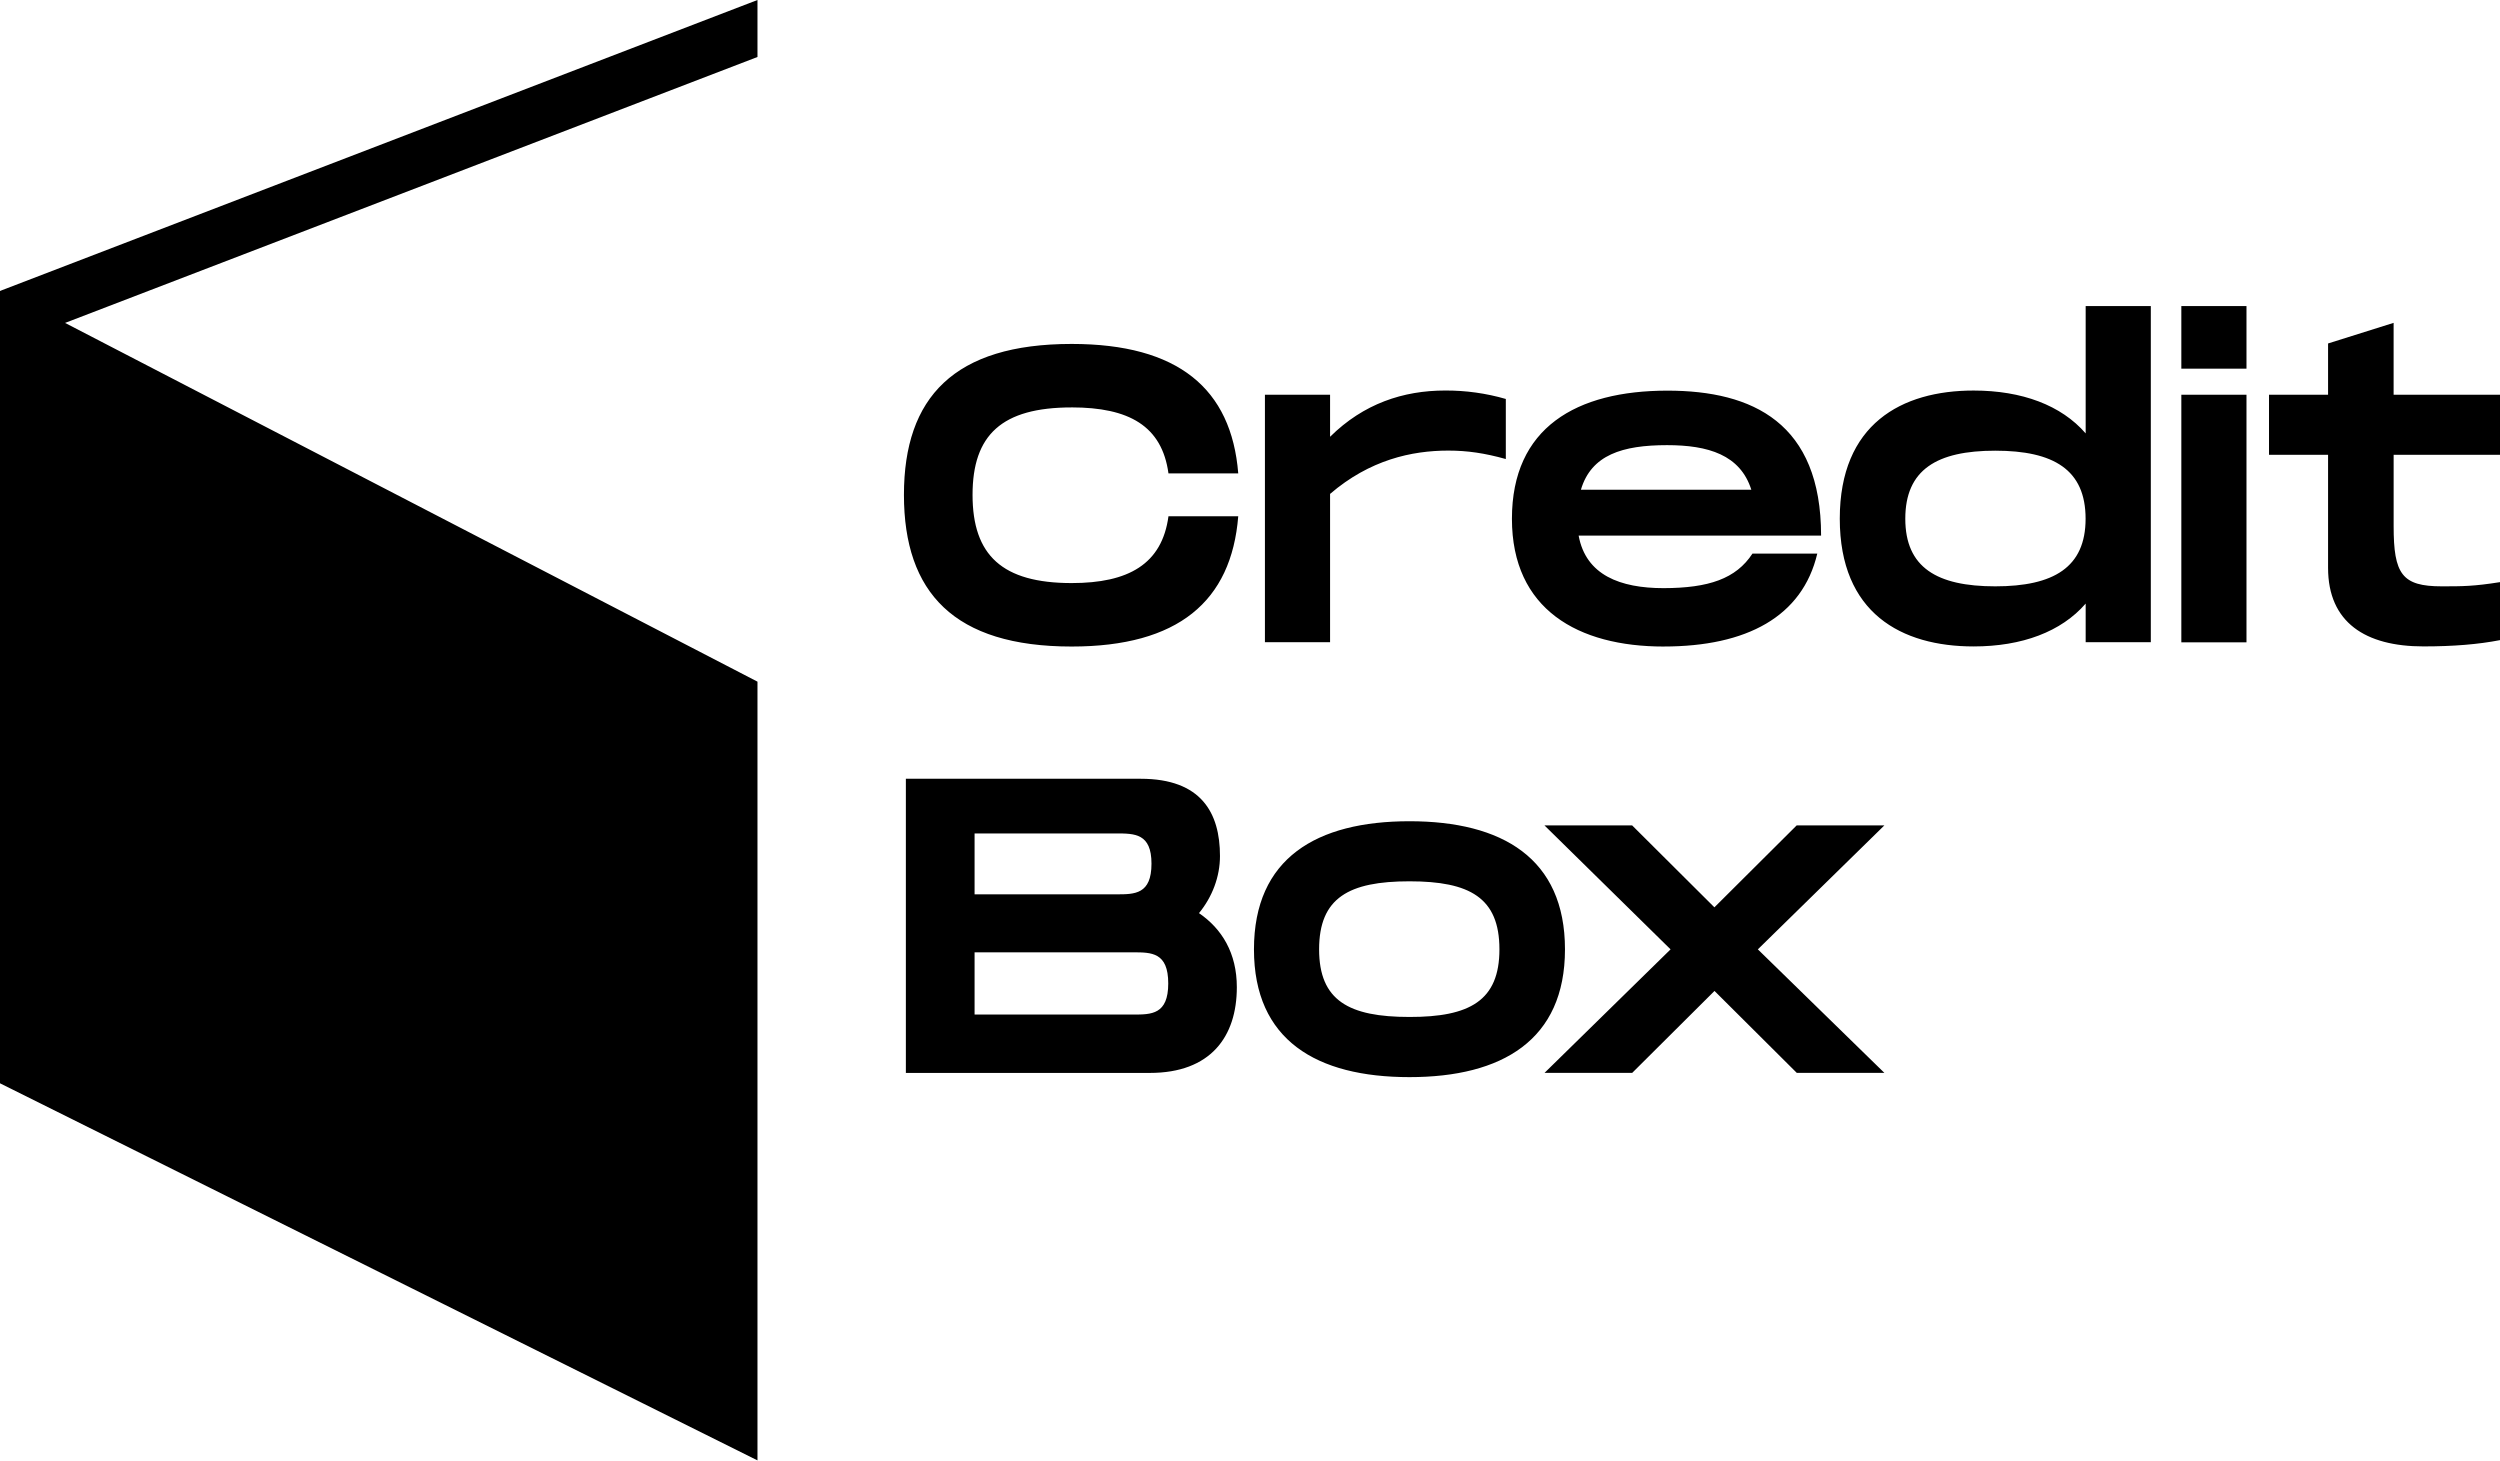
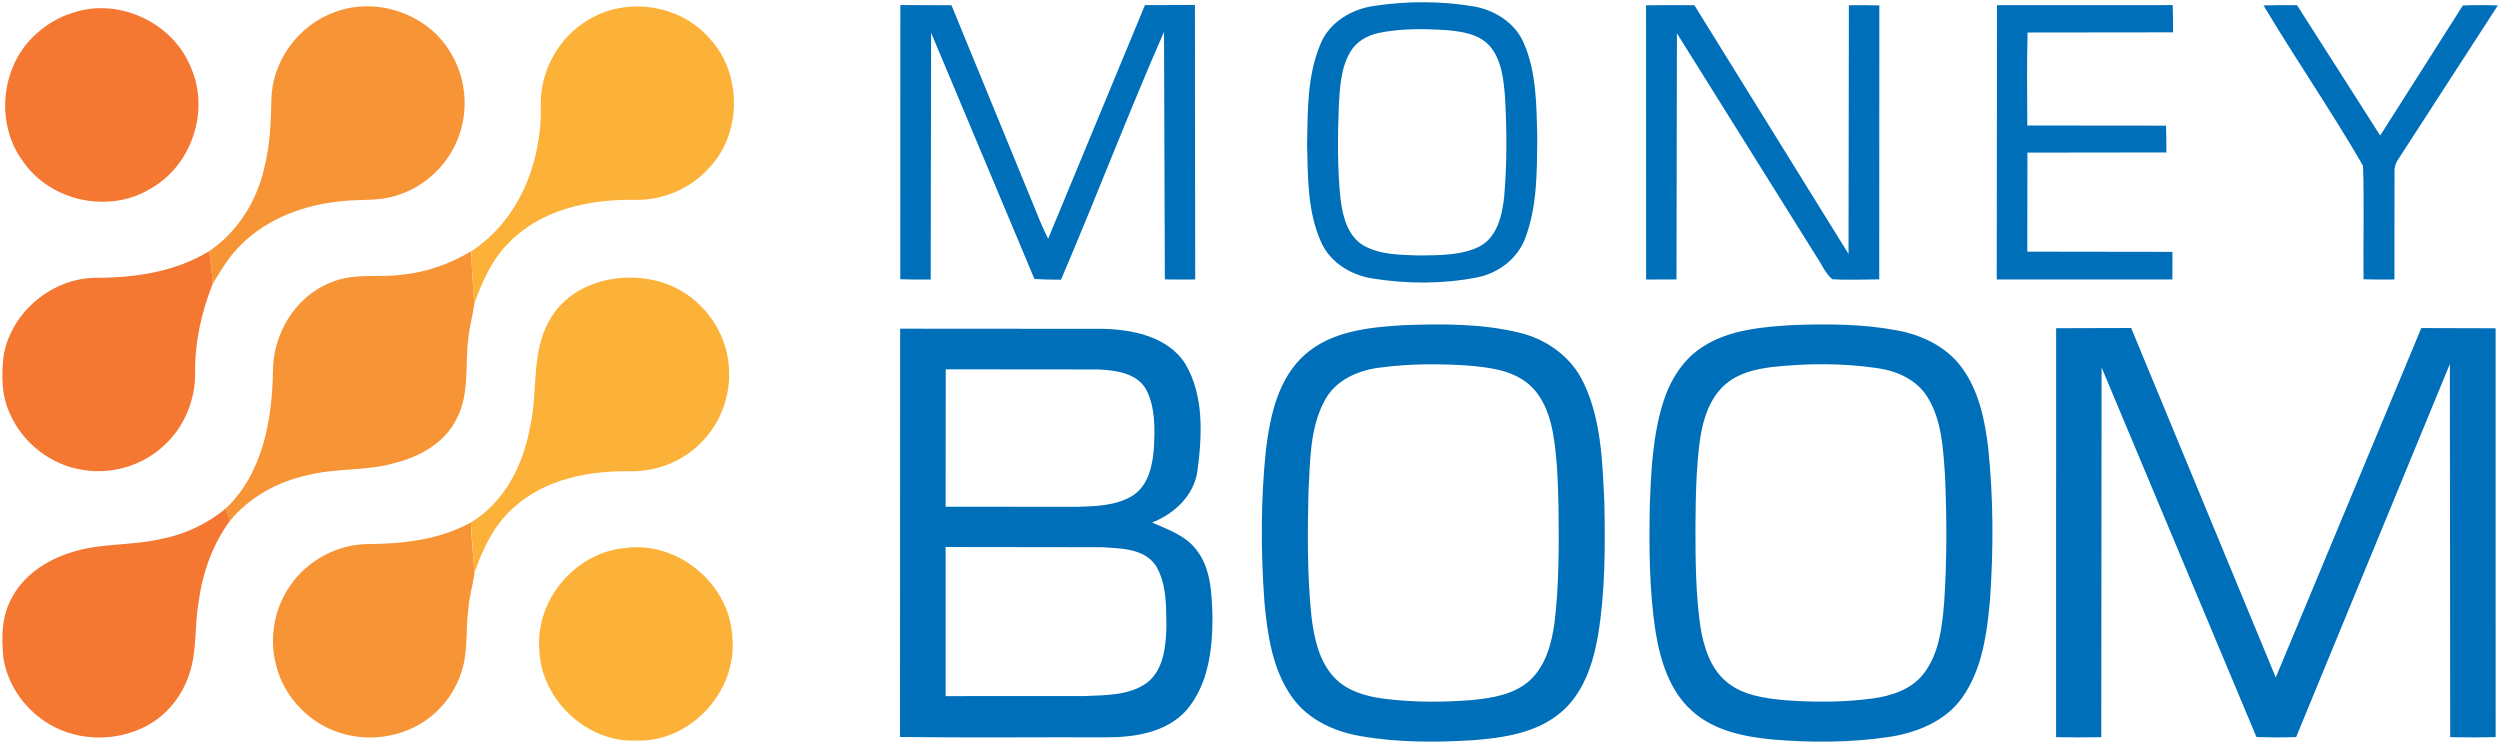
- <svg xmlns="http://www.w3.org/2000/svg" width="202" height="118" viewBox="0 0 101 59" fill="#000">
-   <path d="M30.602 2.302V0L.079 11.724 0 11.757v.572 31.436L30.602 59V27.539L2.629 13.046 30.602 2.302zm12.694 14.157c2.31 0 3.647.746 3.91 2.666h2.819c-.276-3.43-2.432-5.23-6.73-5.23-4.745 0-6.776 2.155-6.776 6.096 0 3.955 2.031 6.129 6.776 6.129 4.295 0 6.454-1.818 6.73-5.263h-2.819c-.26 1.934-1.617 2.699-3.91 2.699-2.803 0-4.005-1.119-4.005-3.564 0-2.427 1.186-3.532 4.005-3.532zm10.439 3.495c1.603-1.376 3.296-1.75 4.774-1.75.772 0 1.466.101 2.326.341v-2.427a8.67 8.67 0 0 0-2.451-.341c-1.692 0-3.295.529-4.649 1.869v-1.699h-2.632v9.997h2.632v-5.991zm13.476 6.165c3.358 0 5.605-1.206 6.207-3.753h-2.619c-.664 1.018-1.771 1.391-3.588 1.395-1.755 0-3.142-.525-3.434-2.122h9.795c0-4.549-2.757-5.857-6.207-5.857-3.681 0-6.283 1.492-6.283 5.176 0 3.669 2.678 5.162 6.129 5.162zm.138-8.135c1.663 0 2.957.391 3.404 1.8h-6.884c.417-1.409 1.679-1.8 3.48-1.8zm16.912-.475c-.986-1.137-2.573-1.731-4.528-1.731-2.911 0-5.406 1.355-5.406 5.176s2.494 5.162 5.406 5.162c1.955 0 3.542-.594 4.528-1.731v1.561h2.632v-13.58h-2.632v5.143zm-3.653 6.179c-2.356 0-3.634-.761-3.634-2.731 0-1.985 1.278-2.749 3.634-2.749s3.65.764 3.65 2.749c0 1.967-1.294 2.731-3.65 2.731zm10.15-11.322h-2.632v2.528h2.632v-2.528zm0 3.582h-2.632v10.001h2.632V15.948zM101 18.375v-2.427h-4.298v-2.905l-2.648.833v2.072h-2.386v2.427h2.386v4.567c0 2.206 1.511 3.173 3.851 3.173 1.216 0 2.219-.083 3.096-.254v-2.343c-1.061.17-1.525.17-2.356.17-1.604 0-1.942-.493-1.942-2.427v-2.887H101zM48.439 36.891c.539-.659.848-1.474.848-2.307 0-1.746-.756-3.122-3.204-3.122h-9.486v11.884h9.858c2.451 0 3.513-1.46 3.513-3.463 0-1.376-.601-2.358-1.528-2.992zm-9.066-3.22h5.714c.756 0 1.433 0 1.433 1.221 0 1.239-.677 1.239-1.416 1.239h-5.731v-2.46zm6.408 7.317h-6.408v-2.514h6.408c.739 0 1.416 0 1.416 1.257s-.68 1.257-1.416 1.257zm11.162-7.81c-3.756 0-6.283 1.492-6.283 5.176 0 3.669 2.524 5.162 6.283 5.162 3.742 0 6.282-1.496 6.282-5.162 0-3.684-2.54-5.176-6.282-5.176zm0 7.907c-2.448 0-3.651-.659-3.651-2.731 0-2.086 1.203-2.749 3.651-2.749 2.432 0 3.634.659 3.634 2.749 0 2.072-1.2 2.735-3.634 2.731zm15.644-7.74l-3.325 3.311-3.325-3.311h-3.542l5.096 5.009-5.093 4.991h3.542l3.326-3.311 3.325 3.311h3.539l-5.113-4.991 5.113-5.009h-3.542z" />
+ <svg xmlns="http://www.w3.org/2000/svg" width="726" height="216">
+   <path d="M261.46 1.46l14.85.06 23.04 56.14c1.62 3.91 3.09 7.89 5.03 11.66L332.5 1.48l14.5-.04.09 79.72a259.33 259.33 0 0 1-8.82-.02l-.24-71.9c-10.44 23.79-19.69 48.11-29.92 71.99-2.58-.02-5.16-.04-7.72-.24l-30-71.49-.12 71.67c-2.94.03-5.89.03-8.83-.08l.02-79.63zm137.93.2c9.26-1.35 18.78-1.38 28.04.11 6.31.95 12.42 4.65 15.04 10.65 3.8 8.64 3.7 18.32 3.96 27.58-.12 9.71.02 19.78-3.44 29-2.22 6.13-7.94 10.43-14.26 11.6-9.79 1.9-19.97 1.86-29.82.33-6.35-.92-12.56-4.56-15.24-10.59-4-8.84-3.86-18.83-4.09-28.34.2-9.86-.01-20.19 3.97-29.41 2.69-6.34 9.22-10.08 15.84-10.93m.97 7.91c-3.33.7-6.53 2.55-8.26 5.55-2.81 4.78-3 10.52-3.32 15.91-.33 8.96-.42 17.97.53 26.9.62 4.91 2.02 10.49 6.51 13.28 4.87 2.82 10.73 2.79 16.19 2.98 5.92-.09 12.19.07 17.64-2.6 5.21-2.8 6.62-9.16 7.17-14.57.83-9.66.78-19.39.22-29.07-.43-5.05-.99-10.59-4.43-14.6-3.15-3.52-8.15-4.21-12.6-4.61-6.55-.4-13.21-.5-19.65.83zM579.93 1.5l51.03-.02c.09 2.64.1 5.28.1 7.91l-42.25.05c-.25 9-.1 18.01-.08 27.01l40.28.04c.1 2.59.11 5.19.12 7.78l-40.37.05-.03 28.76 42.15.06-.02 8.01h-51.01l.08-79.65zm-101.92.04c4.68-.08 9.36-.06 14.04-.02l44.76 72.22.1-72.21c2.95-.05 5.9-.05 8.85.04l-.03 79.56c-4.55.01-9.1.26-13.63-.05-2.1-1.71-3.08-4.43-4.62-6.61l-40.5-64.79-.13 71.48-8.82.01-.02-79.63zm179.31.03c3.24-.09 6.49-.09 9.74-.06l24.15 37.85 24-37.77a137.93 137.93 0 0 1 10.17-.02l-28.99 44.78a5.757 5.757 0 0 0-1.02 3.62l-.03 31.19c-2.99.04-5.98.04-8.96-.05-.15-11 .24-22.01-.16-32.99-9.13-15.79-19.53-30.88-28.9-46.55zm-249.9 92.87c11.28-.42 22.78-.51 33.82 2.17 7.88 1.88 15.09 7.04 18.59 14.47 5.23 10.82 5.5 23.13 6.08 34.9.25 12.94.26 25.98-1.88 38.77-1.46 8.21-4.3 16.83-10.96 22.31-6.95 5.77-16.27 7.17-24.99 7.87-10.99.71-22.11.73-32.98-1.17-7.59-1.29-15.17-4.75-19.77-11.14-5.74-7.95-7.22-18-8.12-27.52-1.09-14.87-1.12-29.86.44-44.69 1.22-9.85 3.57-20.57 11.32-27.45 7.75-6.83 18.57-7.91 28.45-8.52m-6.02 12.23c-6.67.67-13.72 3.62-16.86 9.92-4.24 8.09-4.06 17.53-4.56 26.41-.28 12.06-.39 24.17.89 36.19.74 6.17 2.17 12.72 6.5 17.45 3.74 4.04 9.31 5.6 14.61 6.28 8.33 1.05 16.78 1.05 25.15.4 6.07-.58 12.66-1.56 17.3-5.89 4.53-4.3 6.18-10.66 7.01-16.65 1.34-11.2 1.28-22.52 1.15-33.79-.2-7.27-.38-14.58-1.7-21.74-1.05-5.39-3.22-10.98-7.78-14.34-4.88-3.62-11.16-4.25-17.02-4.77-8.22-.53-16.51-.53-24.69.53zm119-12.26c10.19-.39 20.5-.36 30.55 1.54 7.11 1.32 14.13 4.65 18.56 10.53 5.14 6.82 6.92 15.47 7.88 23.79 1.52 14.54 1.52 29.23.52 43.81-.89 9.89-2.26 20.37-8.19 28.65-4.96 6.88-13.36 10.16-21.49 11.33-11.01 1.61-22.22 1.62-33.3.71-8.29-.78-17.08-2.51-23.48-8.24-6.6-5.83-9.3-14.69-10.68-23.11-1.84-12.04-1.89-24.28-1.67-36.43.36-10.1.83-20.37 3.86-30.08 2.02-6.48 5.81-12.66 11.68-16.31 7.63-4.86 16.95-5.63 25.76-6.19m-6.01 12.2c-4.59.59-9.35 1.72-13.01 4.73-4.79 3.91-6.76 10.16-7.67 16.06-1.16 8.48-1.29 17.06-1.35 25.6.01 9.68.05 19.4 1.44 29 .94 5.78 2.8 11.88 7.38 15.84 4.75 4.09 11.24 4.95 17.26 5.51 8.43.61 16.95.62 25.34-.51 5.53-.74 11.35-2.65 14.87-7.23 4.49-5.86 5.34-13.5 5.93-20.62.83-12.34.79-24.72.24-37.07-.54-7.69-.9-15.88-5.09-22.61-3.12-5.1-9-7.66-14.72-8.43-10.13-1.46-20.46-1.4-30.62-.27zM261.4 95.45l58.63.04c8.85.17 19.15 2.2 24.23 10.24 5.42 9.27 4.83 20.68 3.49 30.95-.98 7.19-6.68 12.52-13.18 15.06 4.57 2.03 9.65 3.73 12.81 7.86 4.34 5.43 4.49 12.78 4.72 19.4.05 9.52-1.19 19.96-7.7 27.41-5.87 6.41-15.14 7.75-23.41 7.71-19.87-.07-39.75.15-59.62-.1l.03-118.57m13.24 11.8l-.03 39.9 38.37.03c5.41-.17 11.24-.33 15.98-3.27 4.59-2.98 5.77-8.8 6.14-13.88.28-5.66.42-11.72-2.24-16.89-2.73-4.86-8.92-5.62-13.95-5.85l-44.27-.04m-.03 51.6v43.3l40.37-.02c6.17-.27 12.99-.1 18.21-3.93 4.77-3.82 5.35-10.47 5.54-16.14-.09-5.95.12-12.43-3.03-17.72-3.38-5.12-10.24-5.07-15.69-5.43l-45.4-.06zM597.1 95.31l21.79-.06 41.99 101.49 42.27-101.47 21.58.06.01 118.72c-4.4.12-8.8.11-13.2.03l-.1-108.37-44.64 108.33a147.77 147.77 0 0 1-11.53-.02L610.3 106.7l-.09 107.38a382.55 382.55 0 0 1-13.12 0l.01-118.77z" fill="#006fba" />
+   <path d="M97.42 3.45c12.32-4.54 27.32.8 33.72 12.34 4.52 7.66 5.03 17.49 1.37 25.58-3.27 7.43-9.92 13.27-17.73 15.52-5.08 1.57-10.46.93-15.67 1.54-10.66 1.04-21.4 4.93-29.07 12.62-3.42 3.27-5.85 7.36-8.27 11.39-.21-3.19-.63-6.36-1-9.53 8.24-5.58 13.79-14.48 15.97-24.12 1.65-6.47 1.96-13.18 2.07-19.83.18-11.28 7.97-21.85 18.61-25.51zm19.6 76.3c7.02-.77 13.81-3.17 19.86-6.82.09 5.1.51 10.18.86 15.27-.4 3.32-1.41 6.55-1.72 9.89-1.04 7.85.43 16.29-3.43 23.55-3.41 7-10.76 11.02-18.05 12.85-8.29 2.37-17.08 1.38-25.42 3.55-8.6 1.89-16.69 6.35-22.33 13.19l-1.22-3.59c10.68-10.13 13.45-25.54 13.69-39.65-.06-10.9 6.41-21.9 16.75-25.92 6.64-2.96 14.02-1.34 21.01-2.32zm-10.05 78.24c10.19-.05 20.69-1.26 29.75-6.27.23 4.9.71 9.79 1.06 14.68-.48 3.53-1.53 6.97-1.79 10.54-.75 5.79-.06 11.77-1.75 17.42-1.73 6.06-5.62 11.49-10.85 15-8.11 5.52-19.14 6.36-27.99 2.15-7.27-3.37-12.93-10.01-15.07-17.74-2.34-8.15-.77-17.35 4.28-24.19 5.07-7.11 13.62-11.54 22.36-11.59z" fill="#f79436" />
+   <path d="M170.78 5.81c11.02-6.81 26.64-4.57 35.17 5.23 9.63 10.17 9.59 27.69-.1 37.8-5.47 6.08-13.66 9.46-21.82 9.2-12.78-.17-26.59 2.71-35.9 12.09-5.1 4.92-8.08 11.48-10.39 18.07-.35-5.09-.77-10.17-.86-15.27 13.87-8.97 20.47-25.92 20.18-41.98-.38-10.06 5.05-20.04 13.72-25.14zm-11.05 86.94c6.66-11.66 22.71-14.71 34.56-10.03 8.97 3.59 15.73 12.1 17.13 21.67 1.46 8.94-1.75 18.47-8.35 24.68-5.3 5.13-12.66 7.9-20.01 7.78-11.68-.17-24.16 2.1-33.23 9.97-6.03 5.03-9.6 12.25-12.05 19.58l-1.06-14.68c9.85-5.89 15.29-16.83 17.22-27.82 2.38-10.3.15-21.72 5.79-31.15zm21.56 66.42c15.36-2.31 30.71 10.38 31.37 25.88 1.58 15.5-12.01 30.49-27.66 30.01-14.8.77-28.3-12.31-28.41-27.05-.82-14.12 10.63-27.48 24.7-28.84z" fill="#fcb139" />
+   <path d="M21.39 3.63c13.27-4.35 28.88 3 34.04 15.96 5.57 12.52.26 28.51-11.71 35.19-11.89 7.3-28.84 3.78-36.84-7.65C-1.6 36.04.15 18.83 10.7 9.68c3.06-2.77 6.73-4.87 10.69-6.05zm6.65 77.04c11.3-.01 22.95-1.74 32.73-7.76.37 3.17.79 6.34 1 9.53-3.25 8.15-5.21 16.83-5.1 25.65.11 7.77-2.97 15.57-8.66 20.92-6.17 6.03-15.22 8.85-23.73 7.49-9.33-1.33-17.69-7.78-21.43-16.42-2.45-5.26-2.48-11.27-1.78-16.91 2.22-12.62 14.18-22.54 26.97-22.5zm18.71 75.85c6.9-1.34 13.43-4.35 18.82-8.88l1.22 3.59c-5.11 6.92-8 15.23-9.13 23.71-1.21 6.92-.4 14.16-2.72 20.88-2.04 6.25-6.41 11.77-12.23 14.9-8.6 4.64-19.63 4.66-28.11-.26C7.5 206.41 2.21 199.12.98 191c-.56-5.62-.57-11.64 2.14-16.77 3.34-6.93 10.19-11.49 17.36-13.75 8.49-2.86 17.62-1.93 26.27-3.96z" fill="#f47732" />
</svg>
